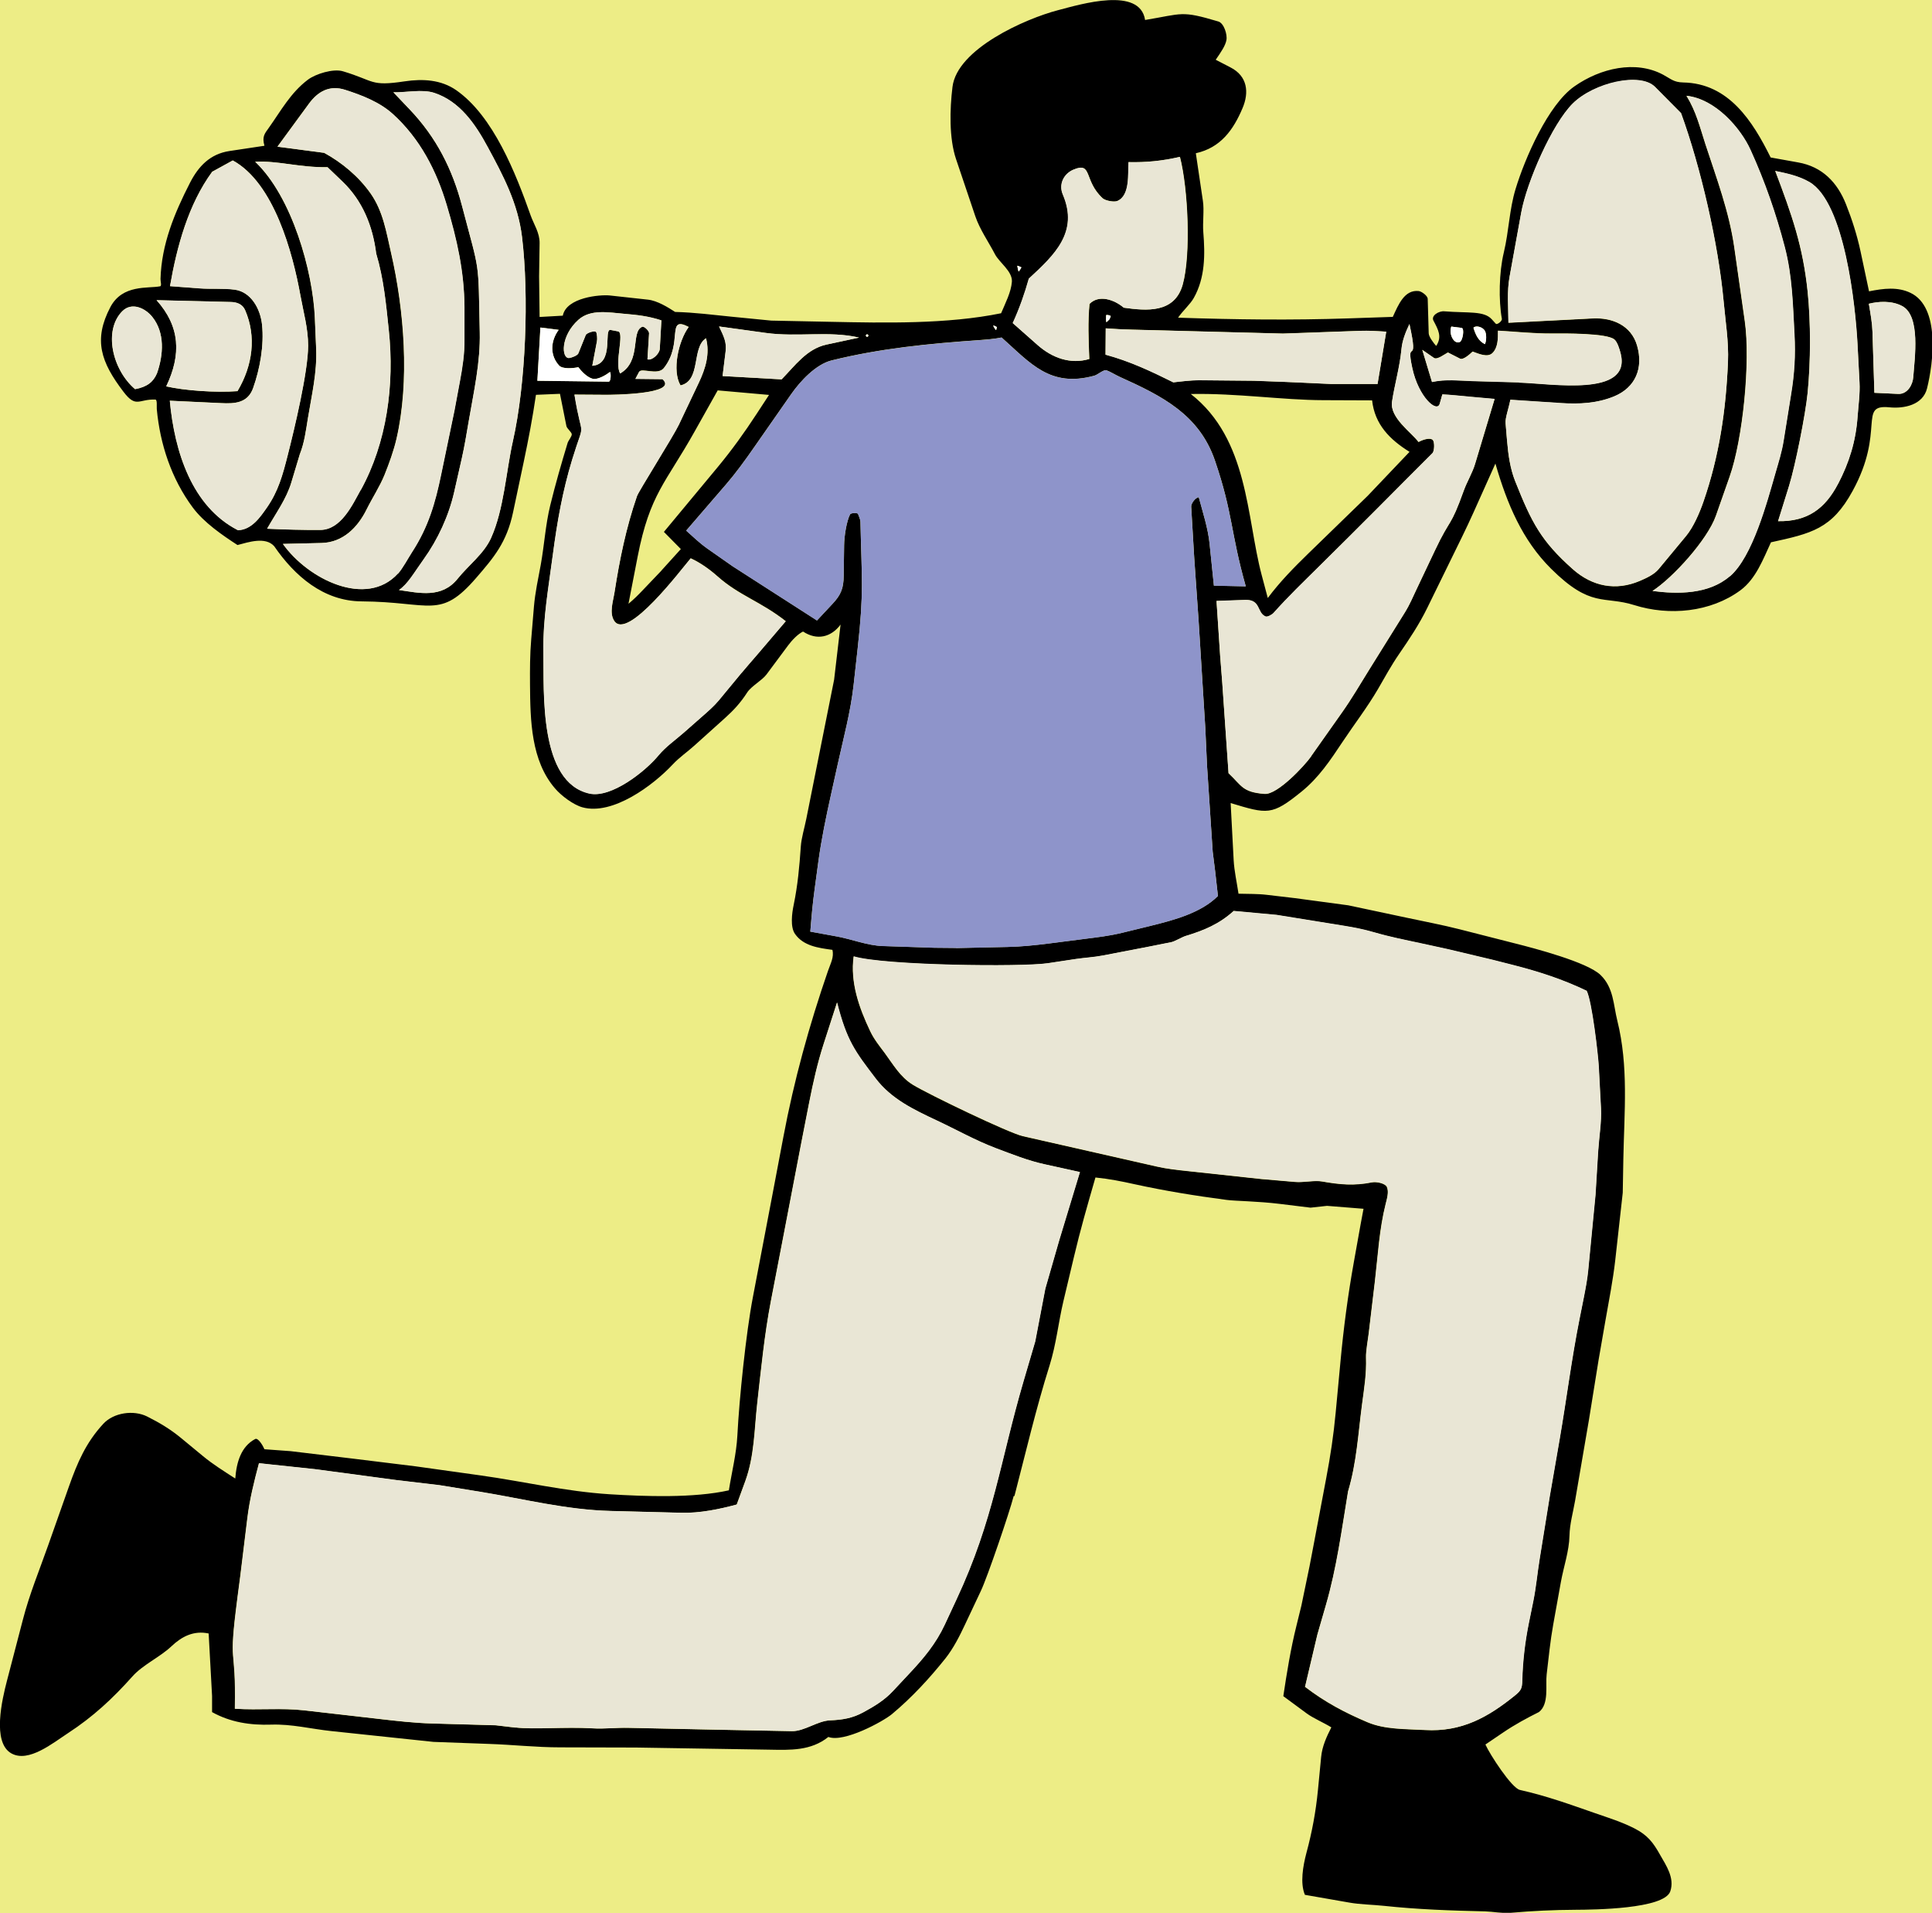
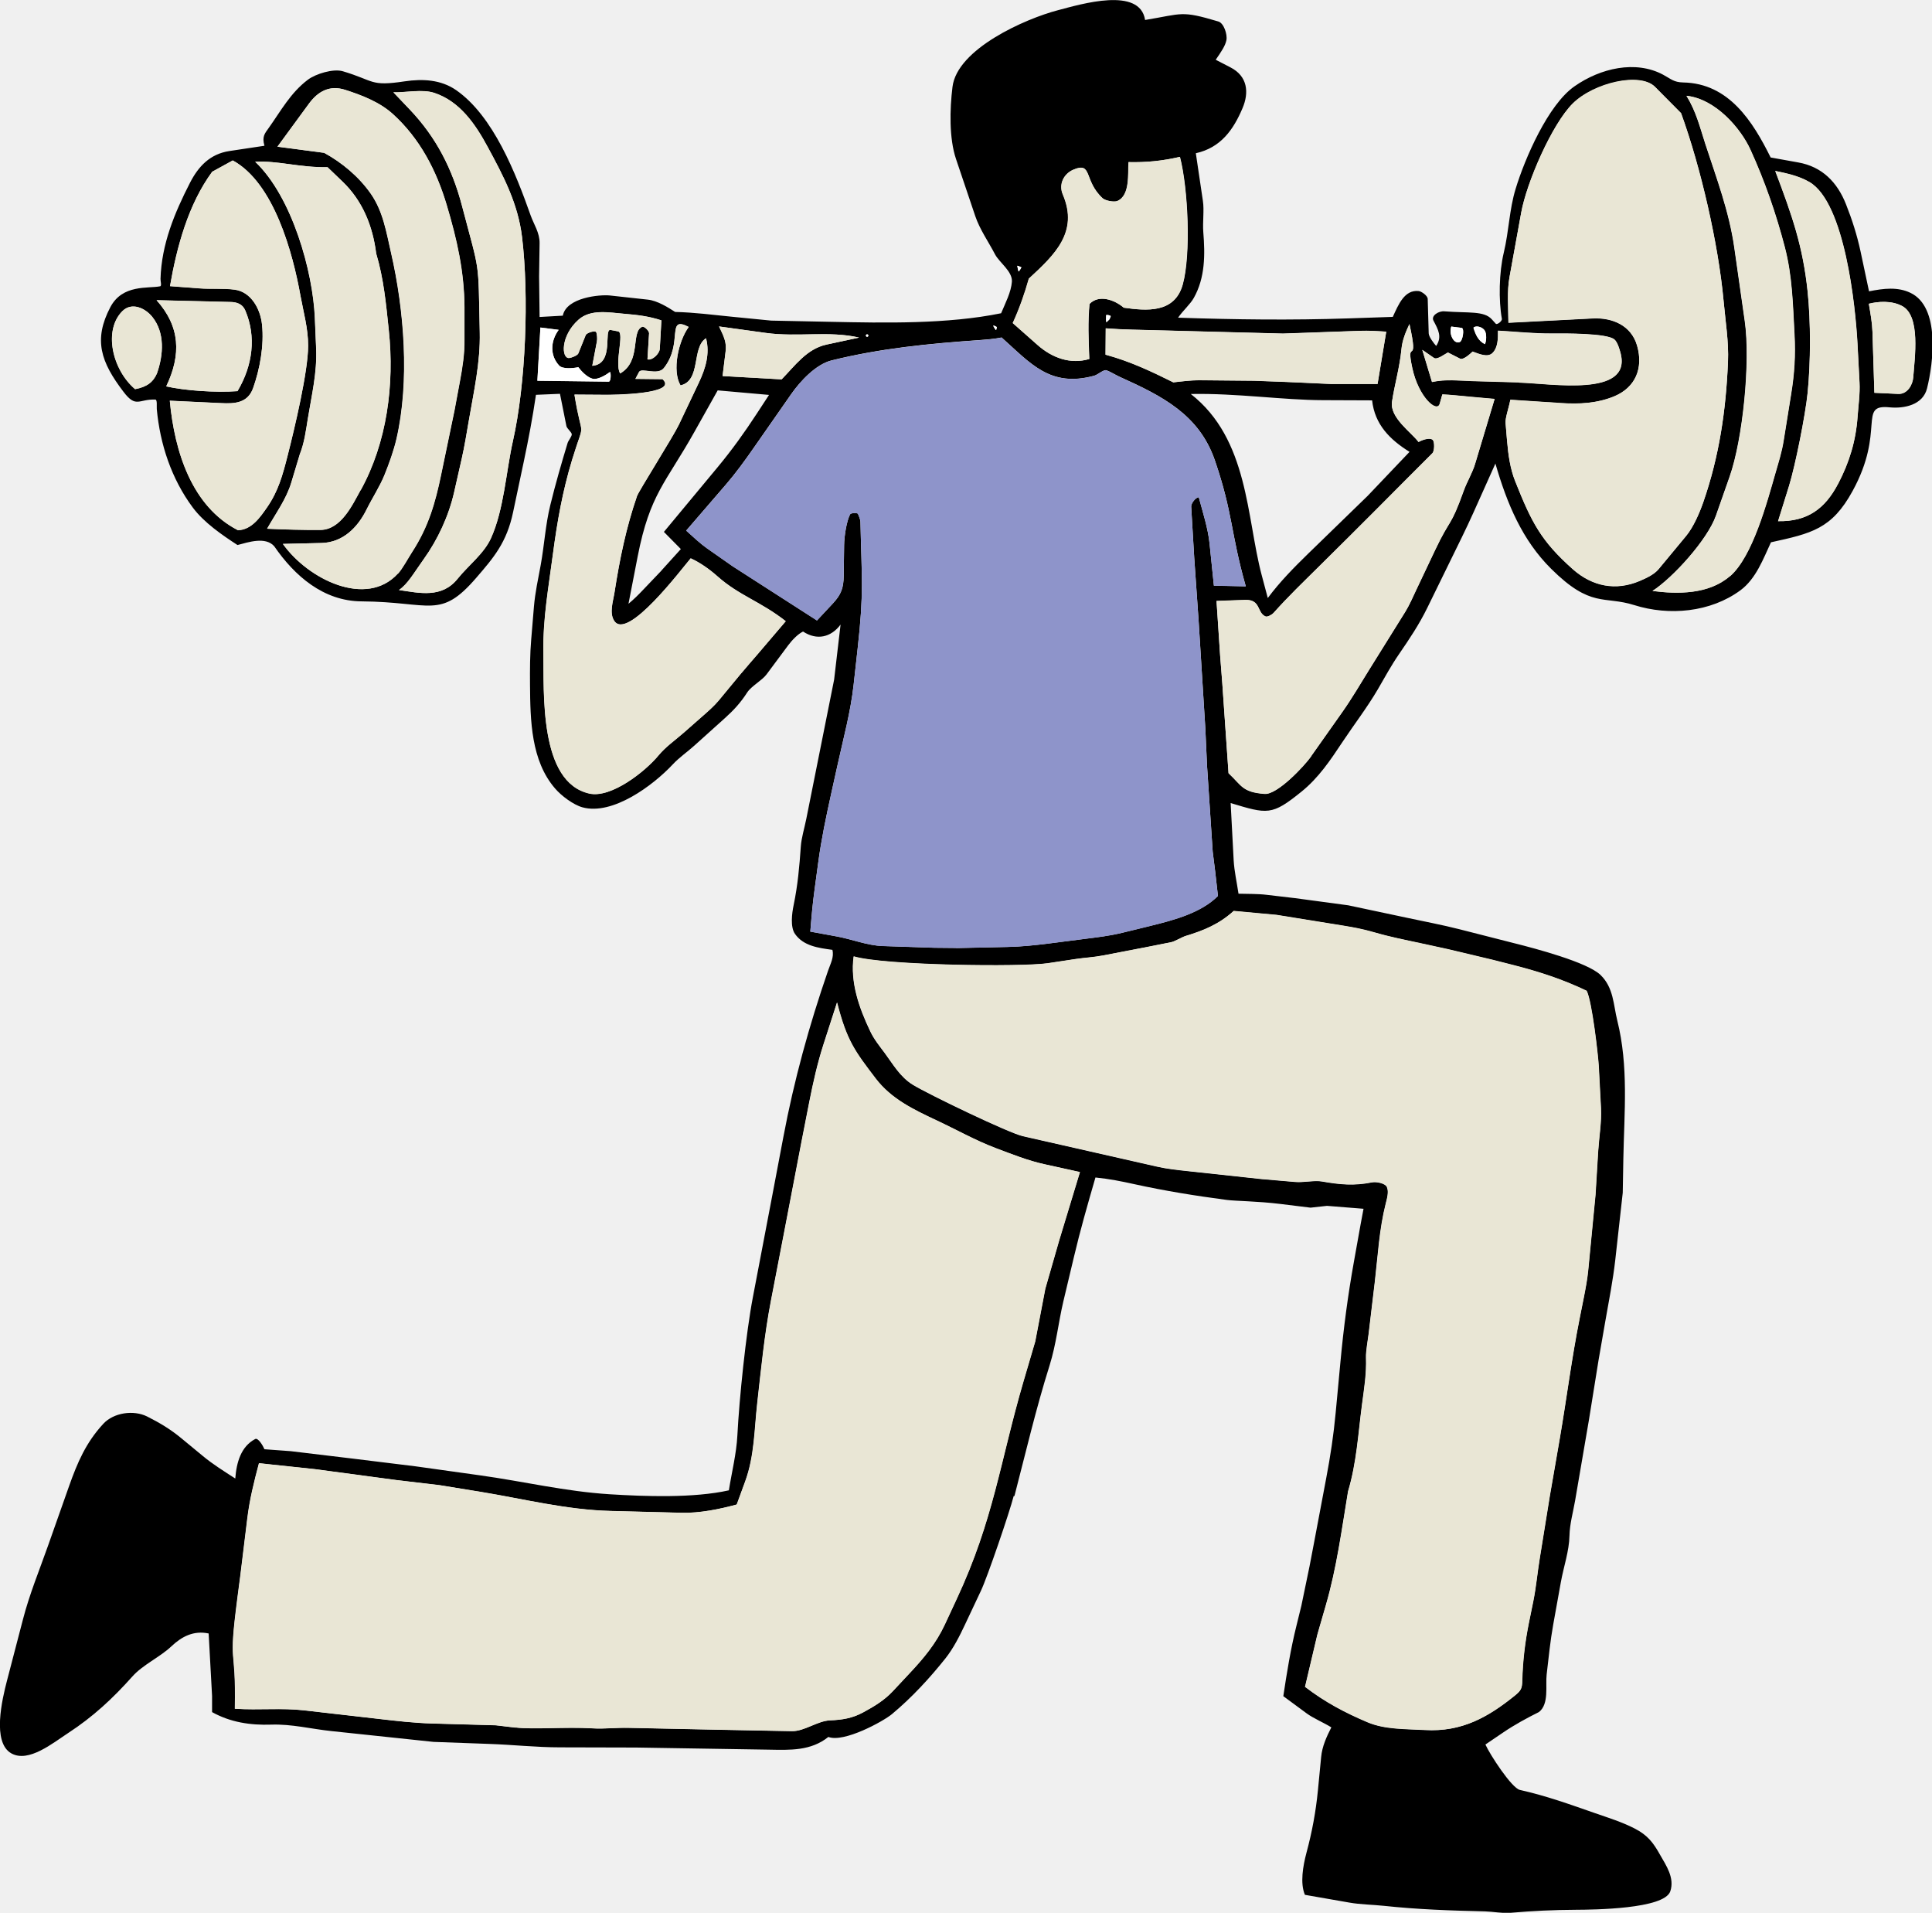
<svg xmlns="http://www.w3.org/2000/svg" width="99" height="98" viewBox="0 0 99 98" fill="none">
-   <rect width="99" height="98" fill="#D4D4D4" />
  <g id="Collection">
-     <rect width="1440" height="5273.38" transform="translate(-302 -187)" fill="#EDED86" />
    <g id="About">
      <g id="Layer_1" clip-path="url(#clip0_758_2217)">
        <path id="Vector" d="M51.945 76.644C51.723 77.503 50.601 80.792 50.265 81.501L49.443 83.244C49.174 83.818 48.858 84.444 48.45 84.961C47.628 85.99 46.728 86.968 45.705 87.821C45.249 88.199 43.243 89.295 42.447 88.99C41.553 89.709 40.483 89.662 39.423 89.642L32.603 89.533L28.705 89.523C27.474 89.523 26.28 89.388 25.06 89.347L22.211 89.243L16.984 88.69C15.945 88.582 14.957 88.323 13.897 88.359C12.822 88.395 11.808 88.24 10.867 87.718V86.89L10.692 83.689C9.926 83.528 9.321 83.839 8.784 84.346C8.189 84.909 7.321 85.287 6.783 85.892C5.769 87.03 4.761 87.961 3.495 88.788C2.709 89.3 1.468 90.325 0.584 89.833C-0.419 89.275 0.113 87.051 0.356 86.114L1.173 82.98C1.514 81.661 2.016 80.456 2.466 79.179L3.536 76.148C3.97 74.922 4.405 73.908 5.294 72.946C5.826 72.372 6.84 72.228 7.533 72.569C8.184 72.895 8.742 73.231 9.285 73.681L10.407 74.607C10.914 75.026 11.472 75.372 12.056 75.75C12.119 74.917 12.351 74.11 13.075 73.727C13.225 73.645 13.478 74.074 13.551 74.25L14.89 74.348L18.085 74.731L21.285 75.124L24.61 75.589C26.843 75.9 28.963 76.412 31.233 76.556C33.053 76.67 35.555 76.758 37.349 76.355C37.494 75.439 37.737 74.472 37.784 73.552C37.882 71.643 38.228 68.292 38.58 66.456L39.562 61.309L40.141 58.253C40.689 55.341 41.465 52.532 42.427 49.745C42.561 49.357 42.747 49.041 42.654 48.664C41.93 48.565 41.17 48.467 40.736 47.846C40.488 47.49 40.581 46.786 40.669 46.367C40.881 45.338 40.963 44.407 41.036 43.362C41.067 42.923 41.222 42.426 41.315 41.961L42.742 34.823L43.073 31.999C42.582 32.656 41.858 32.822 41.15 32.356C40.881 32.486 40.586 32.796 40.389 33.06L39.278 34.554C39.045 34.865 38.497 35.154 38.29 35.475C37.939 36.018 37.598 36.385 37.132 36.804L35.597 38.185C35.214 38.532 34.816 38.795 34.464 39.173C33.472 40.233 31.393 41.79 29.842 41.361C29.377 41.231 28.762 40.771 28.441 40.394C27.21 38.966 27.174 36.918 27.159 35.082C27.154 34.296 27.154 33.541 27.221 32.754L27.36 31.079C27.422 30.355 27.573 29.672 27.707 28.948C27.893 27.929 27.95 26.889 28.198 25.881C28.467 24.784 28.762 23.765 29.087 22.69C29.123 22.576 29.305 22.359 29.299 22.25C29.294 22.141 29.051 21.955 29.025 21.831L28.694 20.176L27.464 20.228C27.283 21.448 27.086 22.478 26.838 23.657L26.29 26.248C25.965 27.794 25.297 28.57 24.408 29.599C22.547 31.756 22.097 30.836 18.53 30.81C16.575 30.799 15.097 29.506 14.052 27.986C13.602 27.479 12.723 27.779 12.17 27.924C11.39 27.417 10.454 26.776 9.88 26.005C8.784 24.531 8.2 22.757 8.034 20.957C8.024 20.817 8.065 20.476 7.962 20.471C7.109 20.435 6.979 20.931 6.328 20.073C5.17 18.552 4.772 17.414 5.656 15.733C6.281 14.554 7.584 14.792 8.205 14.668C8.298 14.647 8.22 14.414 8.225 14.285C8.277 12.516 8.939 10.918 9.74 9.356C10.164 8.534 10.754 7.887 11.762 7.737L13.551 7.468C13.416 6.992 13.566 6.842 13.783 6.537C14.393 5.679 14.89 4.753 15.774 4.086C16.177 3.781 17.077 3.506 17.568 3.651C19.202 4.137 18.954 4.437 20.732 4.168C21.668 4.029 22.599 4.081 23.374 4.618C25.282 5.943 26.435 8.896 27.195 11.047C27.35 11.482 27.66 11.932 27.65 12.459L27.624 14.166L27.65 16.24L28.839 16.173C29.025 15.232 30.752 15.087 31.248 15.138L33.193 15.351C33.684 15.402 34.242 15.754 34.594 15.982C35.597 16.007 36.532 16.131 37.53 16.23L39.521 16.426L42.566 16.488C45.332 16.545 48.548 16.612 51.299 16.049C51.521 15.521 51.811 14.968 51.852 14.435C51.888 13.902 51.206 13.447 50.989 13.033C50.647 12.377 50.208 11.761 49.975 11.073L48.988 8.146C48.631 7.086 48.667 5.601 48.807 4.458C49.039 2.503 52.545 0.957 54.215 0.522C55.394 0.212 58.413 -0.698 58.677 1.024C60.615 0.703 60.507 0.527 62.43 1.101C62.715 1.184 62.901 1.769 62.844 2.058C62.787 2.348 62.58 2.648 62.296 3.062L63.056 3.455C63.93 3.905 64.012 4.737 63.671 5.539C63.201 6.651 62.554 7.567 61.277 7.851L61.639 10.292C61.712 10.768 61.619 11.378 61.66 11.896C61.753 13.044 61.758 14.223 61.174 15.262C60.993 15.588 60.615 15.914 60.367 16.276C63.325 16.375 66.163 16.411 69.1 16.312L71.37 16.235C71.664 15.594 71.969 14.838 72.693 14.911C72.838 14.926 73.153 15.144 73.159 15.314L73.21 17.078C73.215 17.259 73.479 17.6 73.593 17.724C73.908 17.254 73.696 16.887 73.453 16.426C73.319 16.168 73.733 15.925 74.007 15.95C75.252 16.049 76.038 15.914 76.442 16.359L76.648 16.587C76.71 16.654 76.979 16.457 76.959 16.333C76.788 15.387 76.814 13.954 77.057 12.945C77.326 11.818 77.336 10.752 77.662 9.682C78.132 8.13 79.327 5.363 80.681 4.422C82.01 3.491 83.809 3.072 85.221 3.827C85.624 4.044 85.764 4.215 86.25 4.225C88.592 4.267 89.817 6.222 90.732 8.068L92.144 8.322C93.374 8.539 94.15 9.341 94.594 10.468C94.905 11.254 95.158 12.04 95.339 12.883L95.773 14.926C96.523 14.776 97.242 14.688 97.898 15.004C99.429 15.733 99.072 18.588 98.746 19.897C98.534 20.755 97.562 20.942 96.823 20.869C95.179 20.703 96.632 22.048 94.93 25.157C93.865 27.107 92.821 27.329 90.748 27.784C90.355 28.627 89.983 29.651 89.186 30.241C87.651 31.373 85.531 31.565 83.742 31.001C82.181 30.51 81.529 31.172 79.482 29.139C78.008 27.675 77.228 25.824 76.628 23.75L76.049 25.043C75.671 25.886 75.32 26.688 74.911 27.52L73.133 31.151C72.719 31.994 72.228 32.729 71.695 33.504C71.292 34.089 70.966 34.689 70.61 35.304C70.056 36.251 69.4 37.099 68.795 38.009C68.174 38.945 67.57 39.85 66.691 40.559C65.165 41.795 64.953 41.712 63.061 41.144L63.216 44.081C63.247 44.629 63.377 45.203 63.464 45.788C63.95 45.803 64.431 45.788 64.907 45.845L66.365 46.016L69.09 46.383L72.109 47.024C72.998 47.215 73.888 47.381 74.782 47.608L77.646 48.338C78.634 48.586 81.338 49.295 82.015 49.952C82.692 50.608 82.672 51.488 82.874 52.289C83.458 54.632 83.23 56.975 83.184 59.354L83.153 61.108L82.77 64.552C82.651 65.607 82.444 66.636 82.258 67.702L81.912 69.693L81.421 72.745L80.712 76.882C80.604 77.503 80.438 78.067 80.423 78.682C80.407 79.468 80.128 80.254 79.983 81.051L79.59 83.234C79.44 84.066 79.358 84.904 79.254 85.789C79.187 86.358 79.389 87.299 78.861 87.713C78.251 88.018 77.615 88.359 77.016 88.768L76.116 89.378C76.338 89.88 77.46 91.612 77.884 91.705C79.249 92.011 80.428 92.44 81.721 92.89C82.418 93.133 83.096 93.34 83.763 93.681C84.414 94.017 84.709 94.385 85.076 95.047C85.365 95.559 85.826 96.21 85.588 96.903C85.272 97.808 81.659 97.84 80.749 97.845C79.601 97.85 78.531 97.902 77.403 98C76.99 98.036 76.504 97.938 76.1 97.927C74.332 97.886 72.657 97.829 70.915 97.643C70.33 97.581 69.71 97.576 69.147 97.477L66.866 97.079C66.613 96.479 66.768 95.6 66.944 94.933C67.234 93.857 67.425 92.828 67.533 91.726L67.699 90.014C67.751 89.476 67.968 88.995 68.221 88.499C67.838 88.261 67.296 88.033 66.959 87.785L65.76 86.901C65.936 85.727 66.137 84.475 66.432 83.296L66.685 82.266L67.104 80.244L67.352 78.946L67.957 75.739C68.174 74.602 68.335 73.531 68.443 72.377L68.686 69.786C68.847 68.049 69.069 66.357 69.379 64.635L69.72 62.732L69.87 61.93L67.999 61.78L67.156 61.873L65.6 61.682C64.41 61.537 63.314 61.537 62.849 61.475C61.246 61.263 59.7 61.014 58.144 60.673C57.467 60.523 56.852 60.399 56.133 60.327C55.714 61.775 55.357 63.016 55.032 64.392L54.489 66.673C54.23 67.774 54.127 68.855 53.781 69.962C53.077 72.197 52.566 74.405 51.981 76.65L51.945 76.644ZM77.228 22.612C77.284 23.31 77.388 24.019 77.636 24.645C78.484 26.776 78.965 27.717 80.593 29.165C81.602 30.06 82.806 30.282 84.016 29.77C84.368 29.62 84.761 29.439 84.993 29.16L86.4 27.463C86.777 27.008 87.087 26.289 87.289 25.705C88.101 23.357 88.442 21.029 88.545 18.547C88.592 17.518 88.416 16.478 88.318 15.402C88.049 12.495 87.149 8.58 86.141 5.803L84.807 4.458C84.042 3.682 81.638 4.277 80.593 5.306C79.549 6.336 78.231 9.351 77.951 10.892L77.352 14.192C77.217 14.947 77.29 15.718 77.295 16.54L81.607 16.318C82.599 16.266 83.582 16.659 83.887 17.709C84.223 18.873 83.799 19.86 82.718 20.311C81.855 20.667 80.93 20.719 79.994 20.657L77.393 20.486C77.305 20.942 77.124 21.412 77.15 21.691L77.228 22.622V22.612ZM20.391 29.387C20.629 29.124 20.903 28.606 21.11 28.286C21.942 27.003 22.299 25.772 22.599 24.319L23.281 21.04L23.566 19.509C23.69 18.836 23.803 18.097 23.798 17.419V15.749C23.783 13.902 23.41 12.268 22.888 10.515C22.361 8.741 21.518 7.101 20.122 5.839C19.44 5.224 18.535 4.877 17.682 4.603C16.88 4.344 16.286 4.691 15.831 5.306L14.213 7.515L16.606 7.83C17.511 8.322 18.375 9.041 18.99 9.915C19.631 10.83 19.791 11.89 20.034 12.945C20.712 15.888 20.996 19.529 20.313 22.483C20.174 23.088 19.931 23.76 19.703 24.324C19.46 24.924 19.083 25.498 18.788 26.088C18.328 27.024 17.568 27.794 16.467 27.82L14.492 27.867C15.784 29.682 18.767 31.156 20.381 29.387H20.391ZM20.438 30.23C21.492 30.38 22.635 30.67 23.452 29.651C24.005 28.963 24.801 28.369 25.163 27.567C25.825 26.098 25.933 24.153 26.28 22.612C26.952 19.633 27.107 15.133 26.75 12.144C26.544 10.421 25.789 8.999 24.987 7.525C24.362 6.372 23.566 5.193 22.242 4.758C21.632 4.562 20.774 4.748 20.158 4.732L20.991 5.606C22.361 7.044 23.183 8.663 23.679 10.566C24.61 14.104 24.501 13.183 24.584 17.021C24.62 18.573 24.279 20.057 24.02 21.572C23.907 22.229 23.803 22.855 23.664 23.486L23.271 25.219C22.997 26.429 22.433 27.65 21.715 28.648C21.182 29.393 20.898 29.92 20.438 30.236V30.23ZM88.638 29.527C89.802 28.524 90.546 25.715 90.97 24.241C91.125 23.693 91.301 23.15 91.389 22.591L91.777 20.181C91.942 19.147 92.004 18.205 91.947 17.13C91.865 15.609 91.839 14.15 91.451 12.661C91.006 10.944 90.432 9.299 89.693 7.675C89.192 6.568 87.899 5.068 86.415 4.908C86.917 5.72 87.098 6.501 87.387 7.391C87.961 9.149 88.602 10.835 88.866 12.682L89.403 16.452C89.703 18.542 89.3 22.509 88.628 24.417L87.925 26.419C87.496 27.644 85.728 29.594 84.673 30.277C85.955 30.442 87.547 30.458 88.628 29.527H88.638ZM51.893 16.545L53.175 17.678C53.925 18.34 54.861 18.681 55.823 18.392C55.781 17.424 55.745 16.457 55.833 15.573C56.314 15.076 57.105 15.351 57.591 15.764C58.744 15.925 60.197 16.064 60.61 14.575C61.034 13.049 60.89 9.677 60.466 8.037C59.561 8.249 58.713 8.327 57.834 8.306C57.787 8.865 57.932 10.013 57.26 10.297C57.089 10.37 56.645 10.282 56.505 10.158C55.518 9.247 55.998 8.27 55.006 8.694C54.52 8.906 54.241 9.439 54.468 9.966C55.29 11.896 54.044 13.059 52.726 14.275C52.514 15.03 52.25 15.79 51.904 16.545H51.893ZM12.186 27.163C12.899 27.143 13.339 26.486 13.675 26.005C14.264 25.167 14.486 24.329 14.735 23.352C15.097 21.929 15.784 19.038 15.789 17.709C15.789 16.819 15.552 16.007 15.396 15.149C15.004 12.961 14.037 9.366 11.927 8.218L10.873 8.797C9.647 10.468 9.063 12.625 8.711 14.657L10.221 14.771C10.805 14.818 11.457 14.756 12.031 14.838C12.858 14.952 13.344 15.811 13.427 16.628C13.54 17.693 13.318 18.898 12.972 19.876C12.693 20.667 12 20.683 11.343 20.652L8.701 20.528C8.944 23.165 9.844 25.953 12.186 27.158V27.163ZM18.478 25.115C19.827 22.674 20.215 19.695 19.921 16.918C19.781 15.583 19.662 14.28 19.274 12.987C19.098 11.575 18.576 10.282 17.542 9.294L16.782 8.565C15.34 8.585 14.228 8.223 13.075 8.285C14.967 10.085 16.027 13.902 16.131 16.276L16.198 17.864C16.25 19.085 15.97 20.238 15.774 21.438C15.671 22.074 15.598 22.674 15.36 23.274L14.926 24.717C14.673 25.565 14.145 26.279 13.685 27.086C14.605 27.127 15.484 27.153 16.41 27.148C17.475 27.138 18.064 25.855 18.473 25.11L18.478 25.115ZM94.186 24.79C94.755 23.703 95.096 22.602 95.184 21.34C95.225 20.766 95.313 20.176 95.282 19.597L95.179 17.611C95.075 15.676 94.522 10.385 92.718 9.33C92.18 9.02 91.554 8.885 90.965 8.761C91.823 11.027 92.382 12.609 92.625 14.937C92.79 16.509 92.785 18.547 92.625 20.129C92.516 21.231 91.999 23.838 91.673 24.893L91.11 26.703C92.619 26.734 93.524 26.057 94.181 24.795L94.186 24.79ZM52.126 13.628C52.147 13.752 52.183 13.944 52.209 13.902C52.245 13.84 52.374 13.695 52.317 13.685C52.281 13.68 52.116 13.587 52.121 13.628H52.126ZM12.175 20.036C12.956 18.723 13.142 17.238 12.568 15.904C12.429 15.578 12.129 15.48 11.829 15.475L8.024 15.382C9.234 16.731 9.296 18.164 8.52 19.798C9.456 20.011 11.053 20.124 12.181 20.041L12.175 20.036ZM97.262 20.181C97.748 20.207 98.012 19.7 98.038 19.333C98.11 18.324 98.42 16.188 97.474 15.681C96.926 15.387 96.239 15.444 95.763 15.562C95.856 16.116 95.933 16.535 95.949 16.995L96.047 20.124L97.262 20.181ZM6.922 19.938C7.533 19.824 7.853 19.571 8.044 19.126C8.38 18.164 8.448 17.047 7.807 16.24C7.439 15.78 6.752 15.464 6.271 15.94C5.283 16.923 5.754 18.95 6.922 19.938ZM31.776 19.131C32.882 18.495 32.308 16.995 32.903 16.742C33.006 16.695 33.265 16.949 33.26 17.073L33.177 18.407C33.42 18.48 33.792 18.117 33.808 17.874L33.891 16.411C33.244 16.199 32.67 16.131 31.988 16.075C31.218 16.012 30.271 15.816 29.641 16.38C28.71 17.212 28.767 18.371 29.165 18.34C29.279 18.33 29.594 18.211 29.635 18.102L30.013 17.166C30.064 17.042 30.509 16.902 30.556 17.026C30.592 17.125 30.613 17.362 30.587 17.486L30.349 18.738C31.507 18.645 30.907 16.83 31.29 16.902L31.672 16.974C32.014 17.042 31.471 18.619 31.776 19.126V19.131ZM56.681 16.152C56.676 16.219 56.66 16.545 56.707 16.499L56.836 16.375C56.867 16.343 56.898 16.245 56.914 16.204C56.929 16.163 56.686 16.106 56.681 16.152ZM38.006 34.466C38.296 34.115 38.544 33.84 38.792 33.551L40.265 31.823C38.968 30.805 37.887 30.515 36.776 29.532C36.352 29.155 35.881 28.824 35.395 28.601C34.919 29.155 32.138 32.858 31.471 31.798C31.212 31.389 31.424 30.799 31.491 30.344C31.755 28.653 32.081 27.044 32.645 25.41C32.727 25.167 34.506 22.348 34.785 21.764L35.814 19.597C36.15 18.888 36.388 18.133 36.181 17.326C35.431 17.792 35.943 19.498 34.873 19.741C34.428 18.981 34.764 17.471 35.292 16.747C34.118 16.137 35.033 17.574 34.02 18.852C33.699 19.255 32.872 18.816 32.748 19.054L32.562 19.405L33.953 19.421C34.816 20.212 31.259 20.228 31.042 20.223L29.439 20.212C29.842 22.736 30.003 21.314 29.32 23.548C28.824 25.183 28.555 26.729 28.332 28.405C28.115 30.081 27.821 31.684 27.846 33.38C27.883 35.501 27.614 40.078 30.209 40.652C31.321 40.9 33.063 39.53 33.751 38.692C34.118 38.247 34.594 37.916 35.033 37.539L36.021 36.67C36.289 36.432 36.594 36.168 36.832 35.883L38.011 34.456L38.006 34.466ZM50.895 16.69C50.916 16.747 51.035 16.944 51.045 16.907L51.082 16.773C51.087 16.742 50.88 16.654 50.895 16.695V16.69ZM67.187 38.744L68.769 36.504C69.276 35.785 69.695 35.066 70.15 34.332L72 31.363C72.223 31.001 72.404 30.582 72.585 30.199L73.531 28.203C74.343 26.486 74.311 27.091 75.015 25.12C75.17 24.691 75.454 24.221 75.589 23.765L76.587 20.445L75.32 20.331C74.88 20.29 74.301 20.228 73.908 20.212L73.774 20.688C73.634 21.179 72.688 20.357 72.368 18.857C72.011 17.207 72.735 18.93 72.223 16.607C72.031 17.011 71.856 17.44 71.814 17.89C71.726 18.821 71.463 19.7 71.328 20.595C71.215 21.407 72.311 22.146 72.688 22.648C72.988 22.488 73.319 22.421 73.427 22.555C73.515 22.669 73.51 23.114 73.396 23.227L72 24.624C71.044 25.581 70.139 26.501 69.177 27.453L67.58 29.036C66.784 29.827 66.008 30.572 65.258 31.41C65.186 31.492 64.948 31.627 64.855 31.591C64.395 31.404 64.623 30.712 63.806 30.742L62.337 30.794L62.523 33.603L62.632 34.999L62.953 39.618C63.63 40.249 63.651 40.59 64.798 40.678C65.455 40.73 66.846 39.24 67.187 38.754V38.744ZM74.803 17.523C74.953 17.456 75.056 16.814 74.896 16.799L74.368 16.731C74.229 17.104 74.498 17.657 74.803 17.523ZM29.63 18.811C29.346 18.873 28.824 18.914 28.653 18.728C28.172 18.211 28.203 17.476 28.627 16.897L27.691 16.778L27.536 19.504L31.192 19.55C31.311 19.55 31.311 19.105 31.259 19.054C31.047 19.214 30.618 19.473 30.359 19.4C30.08 19.323 29.78 19.007 29.63 18.805V18.811ZM42.339 17.657L44.024 17.295C42.478 16.938 40.876 17.285 39.242 17.057L36.848 16.726C37.106 17.264 37.241 17.549 37.184 18.004L37.029 19.266L40.053 19.436C40.736 18.738 41.341 17.874 42.344 17.657H42.339ZM68.185 19.674H70.589L71.034 16.99C70.553 16.959 70.155 16.933 69.674 16.949L65.739 17.088L58.01 16.887C57.529 16.876 57.12 16.855 56.66 16.819L56.65 18.169C57.906 18.505 58.987 19.023 60.124 19.586C60.497 19.545 61.029 19.478 61.432 19.478L64.25 19.504L65.91 19.566L68.185 19.669V19.674ZM76.085 17.631C76.178 17.461 76.173 17.093 76.085 16.944C75.971 16.752 75.625 16.654 75.501 16.788C75.614 17.161 75.759 17.466 76.08 17.626L76.085 17.631ZM77.843 19.597C79.508 19.643 83.577 20.352 83.049 18.128C82.987 17.874 82.879 17.528 82.729 17.393C82.362 17.062 80.201 17.078 79.487 17.083C78.587 17.088 77.651 16.985 76.757 16.938C76.762 17.352 76.757 17.792 76.488 18.071C76.23 18.345 75.749 18.107 75.459 18.009C75.304 18.154 74.973 18.454 74.813 18.371L74.193 18.055C74.037 18.133 73.639 18.448 73.479 18.335L72.879 17.921L73.376 19.566C74.094 19.41 74.766 19.498 75.475 19.519L77.838 19.586L77.843 19.597ZM44.495 17.192C44.495 17.155 44.469 17.13 44.433 17.13C44.397 17.13 44.371 17.155 44.371 17.192C44.371 17.228 44.397 17.254 44.433 17.254C44.469 17.254 44.495 17.228 44.495 17.192ZM48.998 48.571L51.63 48.514C52.348 48.498 53.026 48.426 53.734 48.338L55.585 48.1C56.247 48.017 56.862 47.945 57.519 47.784L58.977 47.428C60.171 47.133 61.551 46.766 62.41 45.902L62.27 44.66L62.141 43.631L61.851 39.23L61.763 37.301L61.417 31.761L61.195 28.575L61.039 25.953C61.029 25.793 61.257 25.488 61.427 25.472C61.644 26.279 61.898 27.065 61.98 27.841L62.203 30.003L63.837 30.039C63.051 27.262 63.185 26.31 62.255 23.59C61.448 21.241 59.556 20.29 57.389 19.312C57.182 19.219 56.877 19.033 56.702 18.971C56.552 18.919 56.252 19.204 56.066 19.25C53.812 19.86 52.824 18.63 51.325 17.29C50.921 17.368 50.58 17.393 50.187 17.424C47.628 17.6 45.126 17.843 42.613 18.464C41.801 18.666 41 19.54 40.55 20.181L38.616 22.953C38.182 23.579 37.696 24.246 37.205 24.815L35.162 27.184C35.524 27.51 35.871 27.836 36.233 28.094L37.541 29.01L41.863 31.787L42.675 30.918C43.099 30.463 43.228 30.132 43.233 29.491L43.254 27.929C43.259 27.469 43.378 26.703 43.559 26.351C43.6 26.274 43.936 26.253 43.967 26.331C43.998 26.408 44.091 26.625 44.091 26.729C44.154 29.656 44.278 30.293 43.947 33.235L43.74 35.097C43.585 36.483 43.223 37.807 42.923 39.168L42.592 40.663C42.334 41.831 42.09 42.985 41.93 44.174L41.744 45.55C41.641 46.305 41.584 46.936 41.522 47.727L42.882 47.976C43.647 48.115 44.443 48.441 45.234 48.467L47.886 48.555L48.998 48.565V48.571ZM33.896 29.227L34.888 28.131L34.02 27.251L35.674 25.26L36.791 23.915C37.515 23.041 38.146 22.162 38.771 21.205L39.407 20.233L36.776 20L35.586 22.121C34.118 24.743 33.301 25.302 32.675 28.513L32.205 30.934C32.489 30.696 32.681 30.505 32.913 30.262L33.896 29.232V29.227ZM67.063 28.337L70.082 25.405L72.228 23.15C71.22 22.524 70.444 21.748 70.31 20.512L67.792 20.502C65.734 20.497 63.382 20.14 61.019 20.186C63.986 22.503 63.868 26.507 64.648 29.45L64.964 30.639C65.589 29.801 66.298 29.082 67.068 28.332L67.063 28.337ZM66.877 86.43C67.895 87.211 68.914 87.749 70.072 88.24C70.966 88.618 72.016 88.582 73.009 88.638C74.906 88.747 76.256 87.976 77.626 86.87C77.941 86.611 77.988 86.502 77.998 86.104C78.024 85.106 78.138 84.139 78.334 83.166L78.561 82.049C78.711 81.31 78.768 80.617 78.892 79.856L79.409 76.65L79.601 75.548L79.916 73.727C80.273 71.674 80.521 69.641 80.935 67.567L81.162 66.43C81.245 66.011 81.338 65.514 81.374 65.116L81.508 63.725L81.751 61.211L81.886 58.997C81.933 58.268 82.067 57.492 82.031 56.789L81.917 54.627C81.891 54.089 81.576 51.317 81.297 50.769C80.071 50.179 78.872 49.791 77.558 49.455L76.462 49.176L74.172 48.633L72.771 48.328C71.969 48.152 71.183 47.996 70.413 47.774C69.876 47.619 69.41 47.526 68.867 47.438L65.408 46.879L63.211 46.678C62.467 47.355 61.681 47.676 60.745 47.96C60.559 48.017 60.197 48.239 60.016 48.276L58.878 48.503L56.516 48.958C56.071 49.046 55.575 49.072 55.12 49.139L53.682 49.357C52.359 49.553 45.317 49.476 43.74 49.005C43.559 50.329 44.014 51.632 44.593 52.843C44.789 53.256 45.053 53.577 45.327 53.944C45.772 54.544 46.118 55.175 46.775 55.579C47.581 56.075 51.697 58.051 52.405 58.211L59.266 59.768C59.804 59.892 60.362 59.949 60.895 60.006L64.628 60.409L66.37 60.559C66.778 60.596 67.352 60.466 67.735 60.533C68.65 60.694 69.379 60.766 70.299 60.58C70.537 60.533 70.987 60.632 71.065 60.818C71.173 61.071 71.07 61.408 71.003 61.676C70.672 62.98 70.605 64.304 70.449 65.649L70.129 68.338C70.087 68.69 69.984 69.222 69.994 69.543C70.02 70.417 69.901 71.105 69.788 71.969C69.591 73.474 69.513 74.943 69.074 76.412C68.743 78.408 68.49 80.337 67.937 82.241L67.502 83.746L66.866 86.44L66.877 86.43ZM26.425 88.509C27.366 88.618 28.979 88.468 30.344 88.55C30.974 88.587 31.579 88.509 32.21 88.525L36.6 88.618L40.571 88.695C41.212 88.706 41.894 88.168 42.53 88.142C43.166 88.116 43.683 88.028 44.226 87.733C44.789 87.428 45.301 87.118 45.736 86.657L46.573 85.763C47.312 84.977 47.943 84.232 48.409 83.234L49.008 81.946C50.921 77.855 51.242 74.86 52.441 70.769L53.041 68.731L53.558 66.026L54.267 63.559L55.331 60.053L53.527 59.654C52.658 59.463 51.847 59.132 51.009 58.822C49.96 58.423 49.014 57.885 48 57.41C46.816 56.851 45.668 56.308 44.862 55.253C43.812 53.872 43.388 53.339 42.887 51.363L42.199 53.494C41.884 54.472 41.667 55.444 41.465 56.463L41.072 58.47L40.193 63.052L39.5 66.647C39.164 68.395 38.999 70.123 38.797 71.912C38.647 73.252 38.657 74.591 38.187 75.884L37.748 77.084C36.879 77.322 35.845 77.534 34.909 77.508L31.295 77.415C29.01 77.358 26.843 76.8 24.594 76.432L22.532 76.096L20.303 75.832L16.136 75.274L13.266 74.969C13.013 75.92 12.786 76.825 12.667 77.813L12.31 80.736L12.165 81.842C11.674 85.633 12.098 84.056 12.031 87.547C13.282 87.625 14.409 87.495 15.588 87.63L19.429 88.07C20.319 88.173 21.223 88.276 22.118 88.302L25.406 88.395L26.414 88.514L26.425 88.509Z" fill="black" />
        <path id="Vector_2" d="M26.425 88.509L25.417 88.39L22.129 88.297C21.235 88.271 20.335 88.168 19.44 88.064L15.599 87.625C14.42 87.49 13.293 87.625 12.042 87.542C12.109 84.056 11.685 85.634 12.176 81.837L12.321 80.731L12.678 77.808C12.797 76.82 13.024 75.915 13.277 74.964L16.147 75.269L20.314 75.827L22.543 76.091L24.605 76.427C26.855 76.795 29.021 77.353 31.306 77.41L34.92 77.503C35.856 77.529 36.885 77.317 37.759 77.079L38.198 75.879C38.669 74.591 38.658 73.247 38.808 71.907C39.01 70.118 39.175 68.39 39.511 66.642L40.204 63.047L41.083 58.465L41.476 56.458C41.678 55.439 41.895 54.467 42.21 53.489L42.898 51.358C43.399 53.329 43.823 53.867 44.873 55.248C45.674 56.303 46.827 56.851 48.011 57.405C49.025 57.88 49.971 58.418 51.02 58.817C51.858 59.132 52.67 59.463 53.538 59.649L55.343 60.047L54.278 63.554L53.569 66.021L53.052 68.726L52.453 70.764C51.253 74.855 50.932 77.85 49.019 81.941L48.42 83.229C47.954 84.227 47.324 84.972 46.584 85.758L45.747 86.653C45.318 87.113 44.8 87.423 44.237 87.728C43.689 88.023 43.203 88.111 42.541 88.137C41.879 88.163 41.223 88.706 40.582 88.69L36.611 88.613L32.221 88.52C31.59 88.504 30.986 88.587 30.355 88.546C28.99 88.463 27.377 88.613 26.436 88.504L26.425 88.509Z" fill="#E9E6D5" />
        <path id="Vector_3" d="M66.877 86.43L67.513 83.736L67.948 82.23C68.501 80.327 68.754 78.398 69.085 76.401C69.525 74.933 69.602 73.459 69.799 71.959C69.912 71.1 70.037 70.407 70.005 69.533C69.995 69.212 70.099 68.674 70.14 68.328L70.46 65.638C70.621 64.294 70.688 62.97 71.014 61.666C71.081 61.397 71.184 61.061 71.076 60.808C70.993 60.622 70.548 60.523 70.311 60.57C69.39 60.751 68.661 60.684 67.746 60.523C67.364 60.456 66.79 60.585 66.381 60.549L64.639 60.399L60.906 59.996C60.373 59.939 59.81 59.882 59.277 59.758L52.416 58.201C51.708 58.041 47.592 56.06 46.786 55.569C46.129 55.165 45.783 54.539 45.338 53.934C45.064 53.562 44.8 53.241 44.604 52.833C44.025 51.622 43.565 50.314 43.751 48.995C45.328 49.465 52.37 49.543 53.693 49.346L55.131 49.129C55.581 49.062 56.077 49.036 56.527 48.948L58.889 48.493L60.027 48.266C60.208 48.229 60.57 48.007 60.756 47.95C61.692 47.666 62.472 47.345 63.222 46.667L65.419 46.869L68.878 47.428C69.421 47.516 69.887 47.609 70.424 47.764C71.195 47.991 71.986 48.147 72.782 48.317L74.183 48.622L76.474 49.166L77.57 49.445C78.878 49.781 80.077 50.169 81.308 50.758C81.587 51.307 81.897 54.079 81.928 54.617L82.042 56.779C82.078 57.482 81.944 58.253 81.897 58.987L81.763 61.201L81.52 63.715L81.385 65.106C81.344 65.509 81.256 66.006 81.173 66.419L80.946 67.557C80.532 69.631 80.279 71.664 79.927 73.717L79.612 75.538L79.421 76.639L78.903 79.846C78.779 80.606 78.722 81.299 78.573 82.039L78.345 83.156C78.149 84.129 78.035 85.101 78.009 86.094C77.999 86.492 77.957 86.601 77.637 86.859C76.267 87.966 74.917 88.742 73.02 88.628C72.027 88.571 70.978 88.608 70.083 88.23C68.925 87.739 67.906 87.201 66.888 86.42L66.877 86.43Z" fill="#E9E6D5" />
        <path id="Vector_4" d="M48.998 48.571L47.886 48.56L45.234 48.472C44.443 48.447 43.647 48.121 42.881 47.981L41.522 47.733C41.589 46.947 41.64 46.31 41.744 45.555L41.93 44.18C42.09 42.99 42.333 41.837 42.592 40.668L42.923 39.173C43.222 37.808 43.584 36.489 43.74 35.103L43.946 33.241C44.272 30.298 44.153 29.657 44.091 26.734C44.091 26.631 44.003 26.414 43.967 26.336C43.931 26.259 43.595 26.279 43.559 26.357C43.378 26.709 43.259 27.479 43.254 27.934L43.233 29.496C43.222 30.137 43.098 30.468 42.675 30.924L41.863 31.793L37.54 29.015L36.232 28.1C35.87 27.846 35.524 27.515 35.162 27.189L37.204 24.821C37.696 24.252 38.181 23.584 38.616 22.959L40.55 20.186C40.994 19.545 41.795 18.671 42.612 18.469C45.125 17.849 47.628 17.606 50.187 17.43C50.58 17.404 50.921 17.373 51.324 17.295C52.824 18.635 53.811 19.861 56.065 19.256C56.252 19.204 56.551 18.919 56.701 18.976C56.877 19.038 57.177 19.219 57.389 19.318C59.555 20.29 61.448 21.247 62.254 23.595C63.185 26.31 63.05 27.267 63.836 30.044L62.203 30.008L61.98 27.846C61.903 27.07 61.644 26.284 61.427 25.477C61.256 25.493 61.034 25.798 61.039 25.959L61.194 28.581L61.417 31.767L61.763 37.306L61.851 39.235L62.141 43.637L62.27 44.666L62.409 45.907C61.551 46.771 60.171 47.138 58.976 47.433L57.518 47.79C56.856 47.95 56.241 48.023 55.585 48.105L53.734 48.343C53.031 48.431 52.348 48.504 51.629 48.519L48.998 48.576V48.571Z" fill="#8E94CA" />
        <path id="Vector_5" d="M77.228 22.612L77.151 21.681C77.125 21.407 77.311 20.931 77.394 20.476L79.995 20.647C80.93 20.709 81.856 20.662 82.719 20.3C83.8 19.85 84.224 18.863 83.888 17.699C83.583 16.649 82.606 16.256 81.608 16.308L77.296 16.53C77.29 15.707 77.213 14.937 77.353 14.182L77.952 10.882C78.231 9.341 79.514 6.367 80.594 5.296C81.675 4.226 84.043 3.677 84.808 4.448L86.142 5.793C87.155 8.57 88.05 12.485 88.319 15.392C88.417 16.473 88.588 17.507 88.546 18.537C88.438 21.019 88.102 23.347 87.29 25.695C87.088 26.279 86.773 26.998 86.4 27.453L84.994 29.15C84.761 29.429 84.369 29.61 84.017 29.76C82.807 30.272 81.603 30.05 80.594 29.155C78.966 27.712 78.48 26.765 77.637 24.634C77.389 24.009 77.29 23.3 77.228 22.602V22.612Z" fill="#E9E6D5" />
        <path id="Vector_6" d="M38.006 34.467L36.827 35.894C36.59 36.178 36.29 36.442 36.016 36.68L35.028 37.549C34.594 37.932 34.113 38.263 33.746 38.703C33.058 39.535 31.316 40.906 30.204 40.663C27.614 40.089 27.878 35.511 27.841 33.391C27.816 31.694 28.105 30.091 28.328 28.415C28.55 26.734 28.819 25.188 29.315 23.559C29.997 21.324 29.842 22.747 29.434 20.223L31.037 20.233C31.254 20.233 34.816 20.223 33.947 19.431L32.557 19.416L32.743 19.064C32.867 18.826 33.694 19.266 34.015 18.863C35.028 17.58 34.113 16.147 35.287 16.757C34.759 17.482 34.423 18.992 34.868 19.752C35.938 19.509 35.426 17.797 36.176 17.337C36.383 18.138 36.145 18.893 35.809 19.607L34.78 21.774C34.501 22.359 32.722 25.177 32.639 25.421C32.076 27.05 31.75 28.658 31.486 30.355C31.414 30.805 31.207 31.399 31.466 31.808C32.133 32.868 34.919 29.165 35.39 28.612C35.876 28.834 36.346 29.165 36.77 29.543C37.877 30.531 38.963 30.82 40.26 31.834L38.787 33.561C38.539 33.851 38.291 34.13 38.001 34.477L38.006 34.467Z" fill="#E9E6D5" />
        <path id="Vector_7" d="M67.188 38.744C66.846 39.23 65.456 40.719 64.799 40.668C63.651 40.58 63.63 40.244 62.953 39.608L62.633 34.989L62.524 33.593L62.338 30.784L63.806 30.732C64.623 30.706 64.396 31.399 64.856 31.581C64.949 31.617 65.187 31.482 65.259 31.399C66.009 30.556 66.784 29.812 67.581 29.026L69.178 27.443C70.14 26.491 71.045 25.571 72.001 24.614L73.397 23.217C73.511 23.104 73.516 22.664 73.428 22.545C73.325 22.41 72.994 22.478 72.689 22.638C72.311 22.131 71.215 21.397 71.329 20.585C71.463 19.69 71.727 18.811 71.815 17.88C71.856 17.43 72.032 17 72.223 16.597C72.735 18.919 72.017 17.197 72.368 18.847C72.689 20.342 73.64 21.169 73.775 20.678L73.909 20.202C74.297 20.218 74.876 20.28 75.32 20.321L76.587 20.435L75.589 23.755C75.455 24.21 75.171 24.681 75.015 25.11C74.307 27.081 74.343 26.476 73.531 28.193L72.585 30.189C72.404 30.572 72.229 30.991 72.001 31.353L70.15 34.322C69.69 35.056 69.276 35.78 68.77 36.494L67.188 38.733V38.744Z" fill="#E9E6D5" />
        <path id="Vector_8" d="M20.391 29.388C18.783 31.156 15.794 29.688 14.502 27.867L16.477 27.82C17.578 27.795 18.338 27.024 18.798 26.088C19.088 25.498 19.471 24.924 19.713 24.324C19.941 23.76 20.184 23.088 20.324 22.483C21.006 19.53 20.722 15.889 20.044 12.946C19.801 11.885 19.636 10.825 19 9.915C18.39 9.041 17.521 8.327 16.616 7.83L14.223 7.515L15.841 5.307C16.291 4.691 16.885 4.345 17.692 4.603C18.545 4.877 19.45 5.224 20.132 5.839C21.523 7.101 22.371 8.741 22.898 10.515C23.421 12.268 23.793 13.902 23.803 15.749V17.419C23.814 18.102 23.705 18.837 23.576 19.509L23.291 21.04L22.609 24.319C22.309 25.772 21.957 26.998 21.12 28.286C20.913 28.607 20.639 29.124 20.401 29.388H20.391Z" fill="#E9E6D5" />
        <path id="Vector_9" d="M12.186 27.164C9.844 25.959 8.949 23.171 8.701 20.533L11.343 20.657C12 20.688 12.693 20.673 12.972 19.881C13.318 18.904 13.54 17.699 13.427 16.633C13.339 15.811 12.858 14.958 12.031 14.844C11.457 14.766 10.811 14.823 10.221 14.777L8.712 14.663C9.068 12.63 9.652 10.473 10.873 8.803L11.927 8.224C14.042 9.372 15.004 12.961 15.397 15.154C15.552 16.008 15.79 16.825 15.79 17.714C15.79 19.044 15.097 21.94 14.735 23.357C14.487 24.329 14.259 25.172 13.675 26.01C13.339 26.491 12.899 27.148 12.186 27.169V27.164Z" fill="#E9E6D5" />
        <path id="Vector_10" d="M18.478 25.116C18.064 25.86 17.48 27.148 16.415 27.153C15.489 27.158 14.611 27.133 13.69 27.091C14.145 26.284 14.672 25.571 14.931 24.722L15.365 23.279C15.603 22.679 15.675 22.079 15.779 21.443C15.975 20.243 16.255 19.09 16.203 17.869L16.136 16.282C16.038 13.908 14.978 10.091 13.08 8.291C14.233 8.224 15.345 8.591 16.787 8.57L17.547 9.299C18.581 10.287 19.103 11.58 19.279 12.992C19.667 14.285 19.786 15.594 19.925 16.923C20.22 19.7 19.832 22.679 18.483 25.121L18.478 25.116Z" fill="#E9E6D5" />
        <path id="Vector_11" d="M20.437 30.231C20.898 29.915 21.182 29.388 21.714 28.643C22.433 27.639 22.997 26.424 23.271 25.214L23.664 23.481C23.808 22.855 23.907 22.23 24.02 21.567C24.279 20.052 24.62 18.568 24.584 17.016C24.501 13.178 24.605 14.099 23.679 10.561C23.178 8.658 22.361 7.039 20.991 5.601L20.158 4.727C20.779 4.743 21.632 4.557 22.242 4.753C23.565 5.182 24.367 6.367 24.987 7.52C25.783 8.994 26.538 10.416 26.75 12.139C27.112 15.133 26.952 19.633 26.28 22.607C25.933 24.148 25.825 26.093 25.163 27.562C24.801 28.369 24.005 28.958 23.452 29.646C22.635 30.665 21.492 30.381 20.437 30.226V30.231Z" fill="#E9E6D5" />
        <path id="Vector_12" d="M88.639 29.527C87.558 30.458 85.966 30.448 84.684 30.277C85.738 29.595 87.507 27.645 87.936 26.419L88.639 24.417C89.311 22.509 89.714 18.542 89.414 16.452L88.877 12.682C88.613 10.835 87.972 9.144 87.398 7.391C87.108 6.501 86.922 5.72 86.426 4.908C87.91 5.069 89.202 6.569 89.704 7.675C90.443 9.299 91.012 10.944 91.462 12.661C91.85 14.151 91.875 15.609 91.958 17.13C92.015 18.206 91.958 19.147 91.787 20.181L91.4 22.591C91.312 23.15 91.141 23.693 90.981 24.241C90.557 25.715 89.812 28.529 88.649 29.527H88.639Z" fill="#E9E6D5" />
        <path id="Vector_13" d="M51.893 16.545C52.24 15.785 52.503 15.03 52.715 14.275C54.034 13.059 55.28 11.896 54.458 9.967C54.23 9.434 54.509 8.901 54.995 8.694C55.993 8.265 55.507 9.242 56.495 10.158C56.629 10.282 57.079 10.37 57.249 10.298C57.922 10.013 57.782 8.865 57.823 8.306C58.702 8.327 59.55 8.249 60.455 8.037C60.879 9.677 61.019 13.049 60.6 14.575C60.186 16.07 58.739 15.925 57.58 15.764C57.094 15.351 56.303 15.076 55.822 15.573C55.735 16.457 55.771 17.43 55.812 18.392C54.85 18.676 53.915 18.34 53.165 17.678L51.883 16.545H51.893Z" fill="#E9E6D5" />
        <path id="Vector_14" d="M94.187 24.79C93.525 26.052 92.62 26.729 91.115 26.698L91.679 24.888C92.005 23.833 92.522 21.226 92.63 20.125C92.785 18.542 92.791 16.504 92.63 14.932C92.387 12.599 91.829 11.022 90.971 8.756C91.56 8.875 92.186 9.01 92.723 9.325C94.533 10.38 95.081 15.671 95.184 17.606L95.288 19.592C95.319 20.166 95.231 20.761 95.19 21.335C95.102 22.597 94.76 23.698 94.192 24.785L94.187 24.79Z" fill="#E9E6D5" />
        <path id="Vector_15" d="M68.185 19.674L65.91 19.571L64.251 19.509L61.433 19.483C61.03 19.483 60.502 19.545 60.125 19.592C58.987 19.028 57.907 18.516 56.65 18.175L56.661 16.825C57.121 16.861 57.524 16.876 58.01 16.892L65.74 17.094L69.674 16.954C70.155 16.939 70.553 16.964 71.034 16.995L70.589 19.674H68.185Z" fill="#E9E6D5" />
        <path id="Vector_16" d="M77.843 19.597L75.48 19.53C74.767 19.509 74.095 19.421 73.381 19.576L72.885 17.931L73.484 18.345C73.645 18.454 74.043 18.144 74.198 18.066L74.818 18.381C74.979 18.464 75.31 18.164 75.465 18.019C75.759 18.123 76.235 18.356 76.494 18.081C76.757 17.802 76.768 17.363 76.763 16.949C77.657 17 78.593 17.104 79.492 17.094C80.206 17.088 82.367 17.073 82.734 17.404C82.884 17.538 82.993 17.885 83.055 18.138C83.582 20.357 79.513 19.654 77.848 19.607L77.843 19.597Z" fill="#E9E6D5" />
        <path id="Vector_17" d="M12.176 20.037C11.049 20.125 9.452 20.011 8.516 19.793C9.297 18.164 9.229 16.726 8.02 15.377L11.825 15.47C12.125 15.475 12.43 15.573 12.564 15.899C13.138 17.238 12.952 18.718 12.171 20.031L12.176 20.037Z" fill="#E9E6D5" />
        <path id="Vector_18" d="M42.34 17.657C41.337 17.875 40.732 18.738 40.049 19.437L37.025 19.266L37.18 18.004C37.237 17.549 37.102 17.259 36.844 16.726L39.238 17.057C40.877 17.28 42.479 16.939 44.02 17.295L42.335 17.657H42.34Z" fill="#E9E6D5" />
        <path id="Vector_19" d="M97.263 20.181L96.048 20.124L95.95 16.995C95.934 16.535 95.857 16.116 95.764 15.563C96.234 15.444 96.927 15.387 97.475 15.682C98.426 16.189 98.116 18.325 98.039 19.333C98.013 19.7 97.749 20.207 97.263 20.181Z" fill="#E9E6D5" />
        <path id="Vector_20" d="M6.923 19.938C5.755 18.95 5.29 16.923 6.272 15.94C6.753 15.464 7.44 15.78 7.808 16.24C8.454 17.047 8.381 18.164 8.045 19.126C7.854 19.576 7.533 19.825 6.923 19.938Z" fill="#E9E6D5" />
        <path id="Vector_21" d="M31.777 19.131C31.472 18.625 32.015 17.047 31.674 16.98L31.291 16.907C30.903 16.83 31.508 18.65 30.35 18.744L30.588 17.492C30.614 17.368 30.593 17.13 30.557 17.032C30.51 16.907 30.066 17.052 30.014 17.171L29.637 18.107C29.595 18.216 29.28 18.335 29.166 18.345C28.763 18.376 28.711 17.218 29.642 16.385C30.272 15.821 31.219 16.018 31.989 16.08C32.671 16.137 33.245 16.204 33.892 16.416L33.809 17.88C33.793 18.123 33.421 18.49 33.178 18.413L33.261 17.078C33.266 16.959 33.013 16.701 32.904 16.747C32.309 17 32.883 18.5 31.777 19.137V19.131Z" fill="#E9E6D5" />
        <path id="Vector_22" d="M29.631 18.811C29.781 19.012 30.081 19.333 30.36 19.405C30.619 19.478 31.048 19.219 31.26 19.059C31.311 19.111 31.311 19.555 31.192 19.555L27.537 19.509L27.692 16.783L28.628 16.902C28.199 17.482 28.173 18.216 28.654 18.733C28.825 18.914 29.347 18.878 29.631 18.816V18.811Z" fill="white" />
        <path id="Vector_23" d="M74.803 17.523C74.493 17.652 74.229 17.104 74.368 16.732L74.896 16.799C75.056 16.82 74.958 17.461 74.803 17.523Z" fill="white" />
        <path id="Vector_24" d="M76.085 17.631C75.764 17.471 75.614 17.161 75.506 16.794C75.63 16.654 75.976 16.752 76.09 16.949C76.178 17.099 76.178 17.466 76.09 17.637L76.085 17.631Z" fill="white" />
        <path id="Vector_25" d="M56.682 16.152C56.682 16.111 56.931 16.163 56.915 16.204C56.9 16.245 56.869 16.344 56.838 16.375L56.708 16.499C56.662 16.545 56.677 16.22 56.682 16.152Z" fill="white" />
        <path id="Vector_26" d="M52.127 13.628C52.122 13.582 52.287 13.68 52.324 13.685C52.375 13.696 52.246 13.835 52.215 13.902C52.189 13.949 52.153 13.752 52.132 13.628H52.127Z" fill="white" />
        <path id="Vector_27" d="M50.895 16.69C50.88 16.649 51.087 16.737 51.081 16.768L51.045 16.902C51.035 16.939 50.916 16.742 50.895 16.685V16.69Z" fill="white" />
        <path id="Vector_28" d="M44.433 17.254C44.467 17.254 44.495 17.226 44.495 17.192C44.495 17.158 44.467 17.13 44.433 17.13C44.399 17.13 44.371 17.158 44.371 17.192C44.371 17.226 44.399 17.254 44.433 17.254Z" fill="white" />
      </g>
    </g>
  </g>
  <defs>
    <clipPath id="clip0_758_2217">
      <rect width="99" height="98" fill="white" />
    </clipPath>
  </defs>
</svg>
